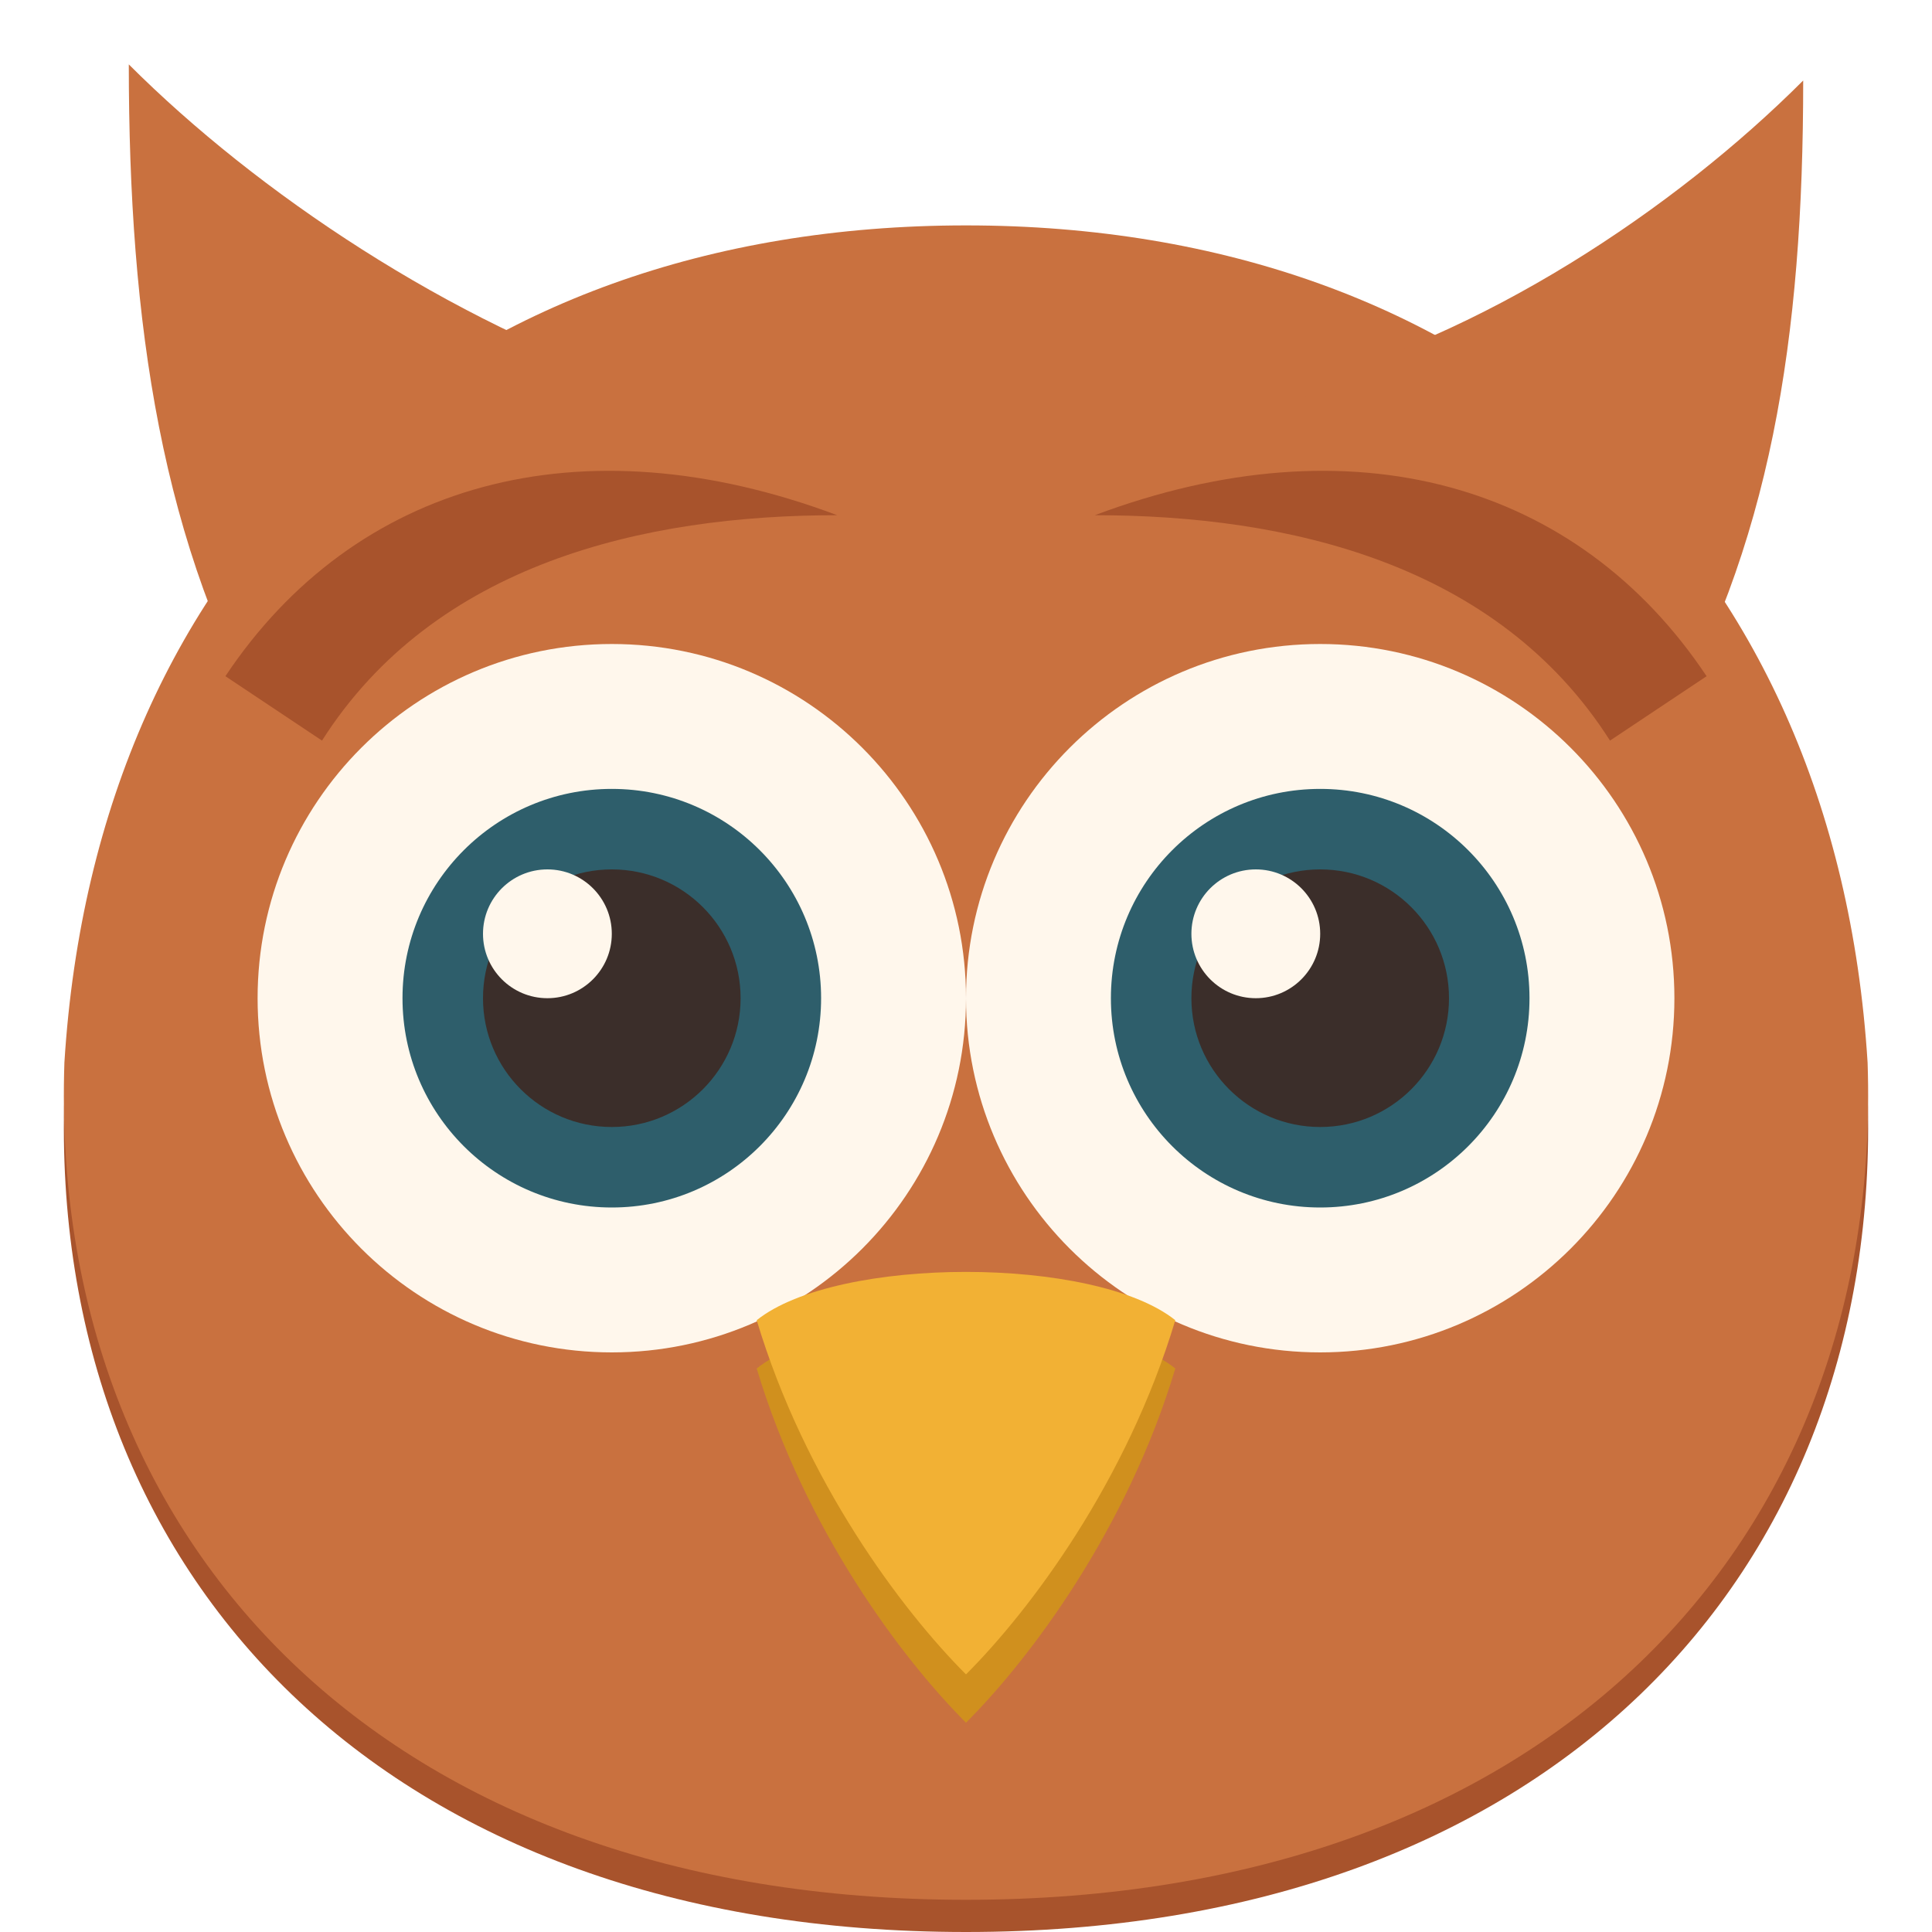
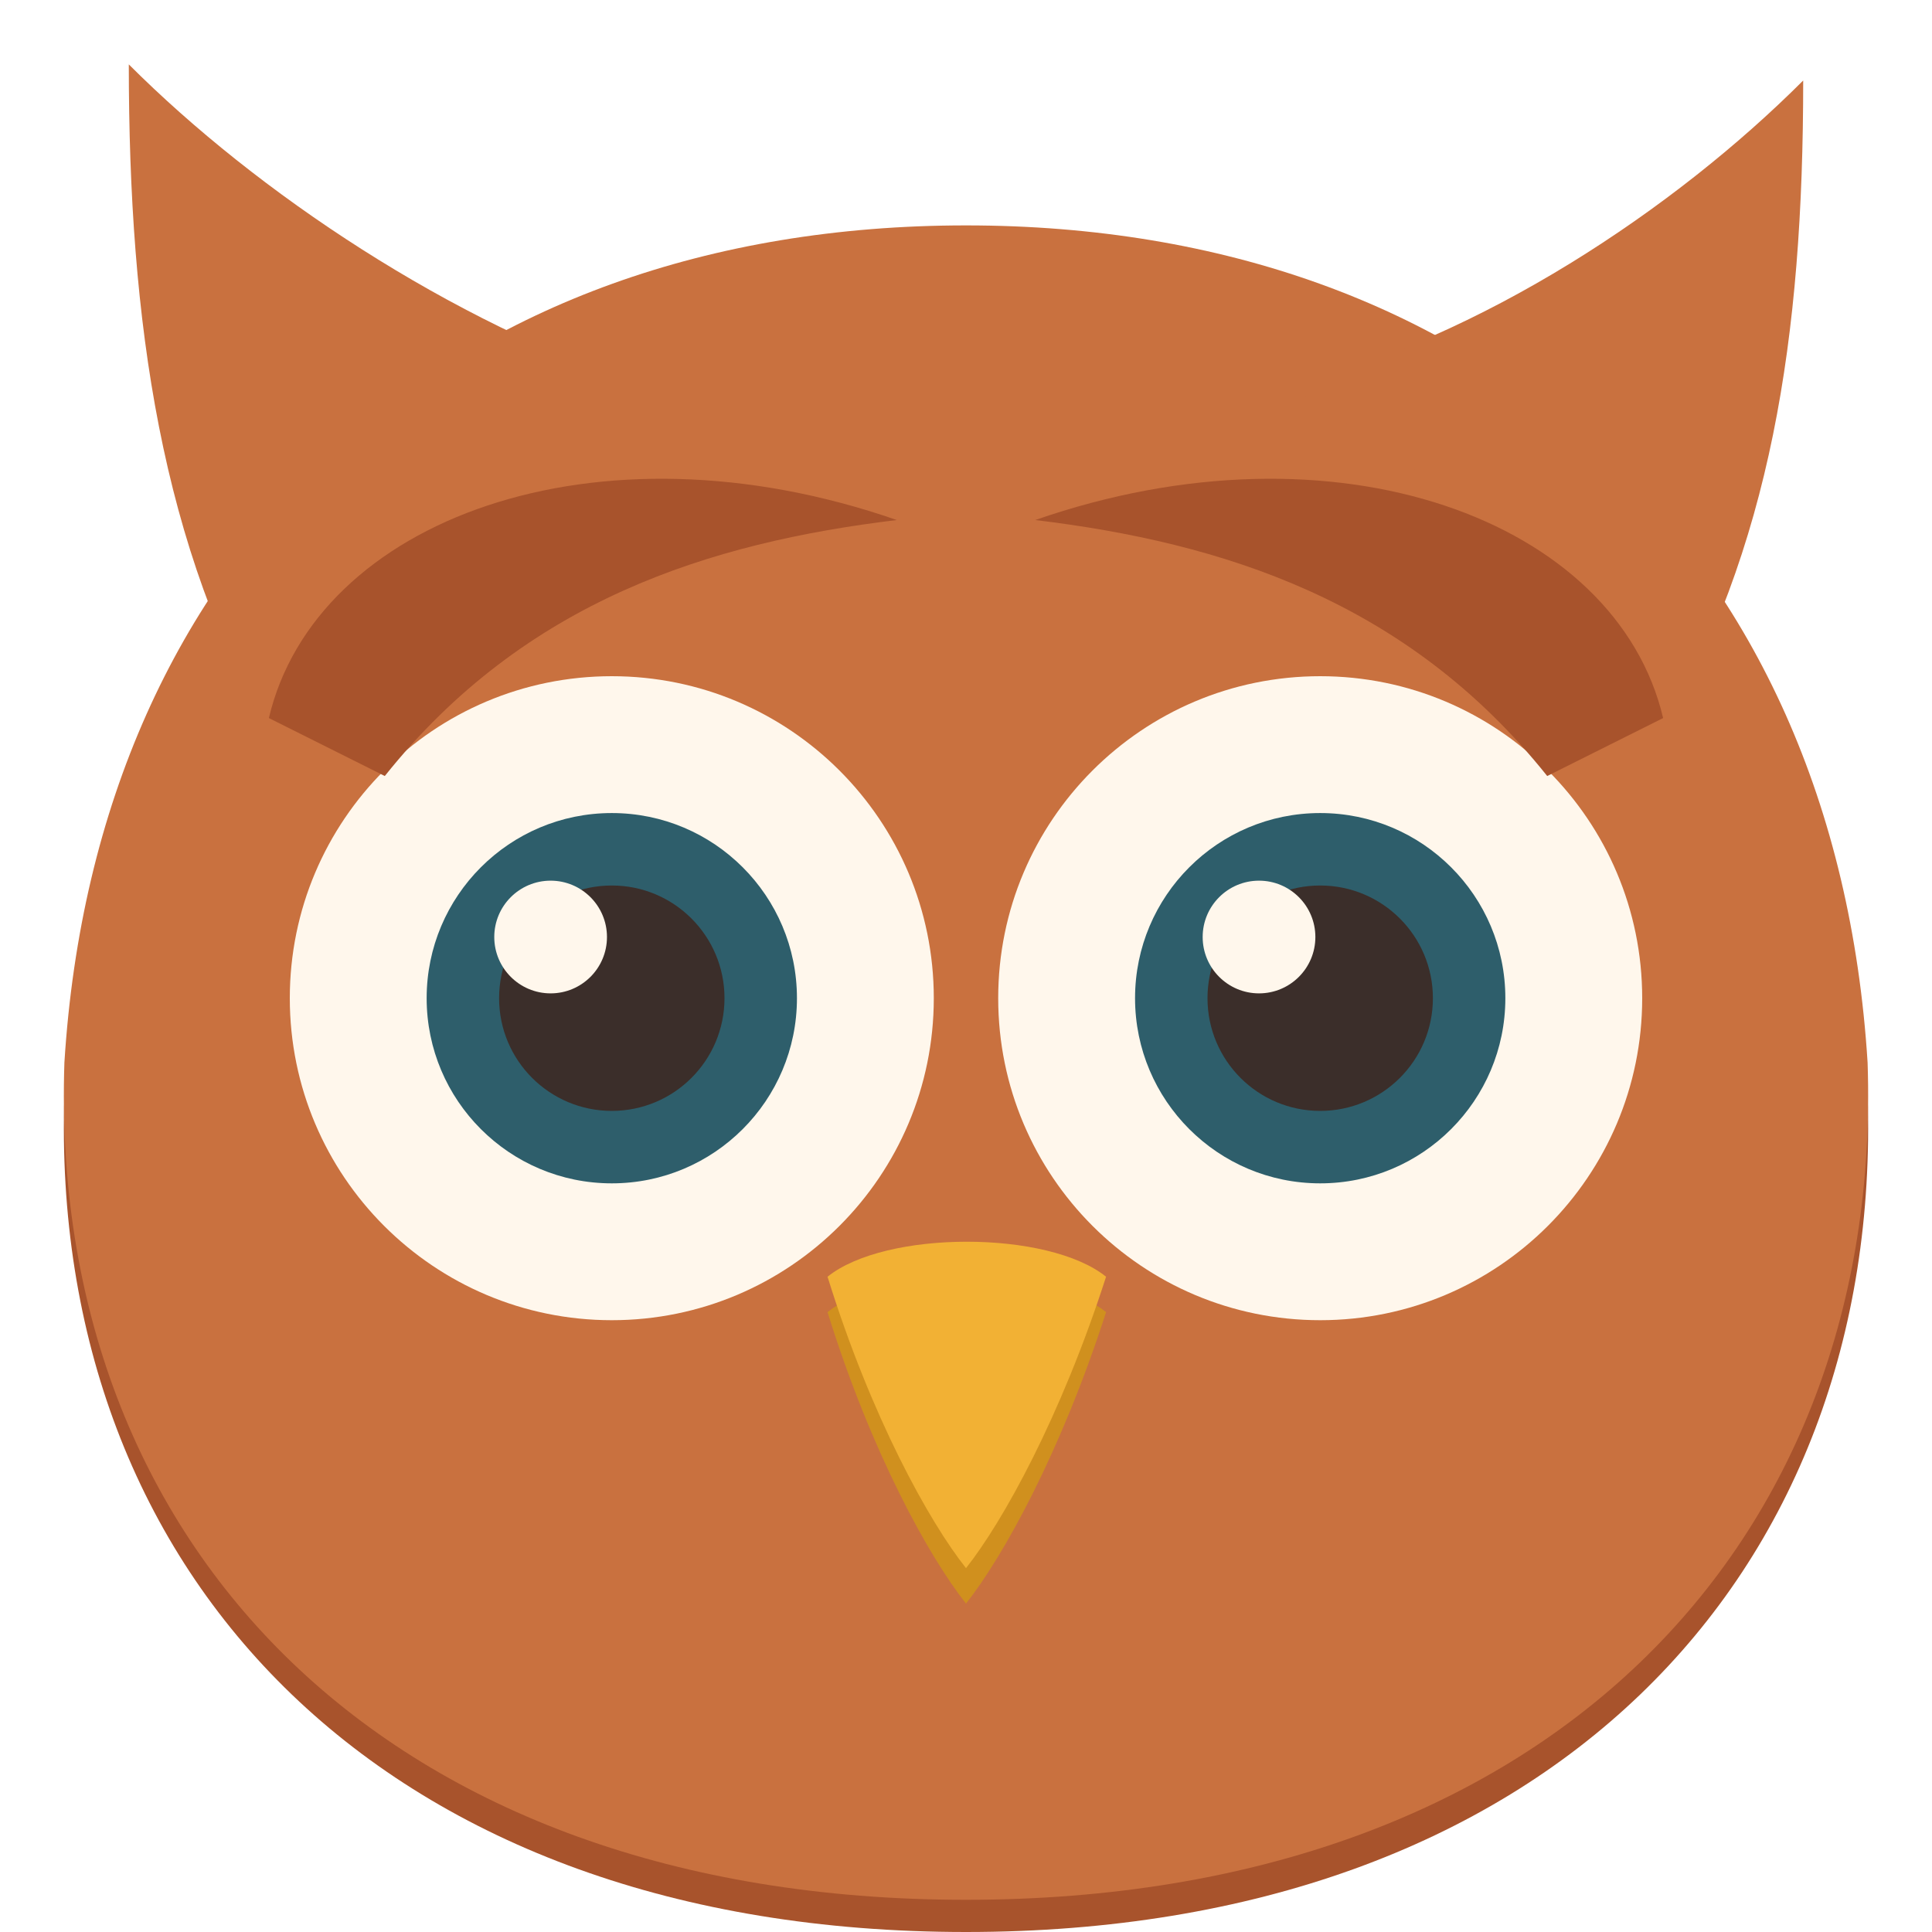
<svg xmlns="http://www.w3.org/2000/svg" viewBox="0 0 120 120" role="img" aria-label="Ollie the owl">
  <g id="shadow">
    <path d="M60 16C92 16 114 36 116 68C117 98 96 120 60 120C24 120 3 98 4 68C6 36 28 16 60 16Z" fill="#A8532C" />
  </g>
  <g id="body">
    <path d="M60 14C92 14 114 34 116 66C117 96 96 118 60 118C24 118 3 96 4 66C6 34 28 14 60 14Z" fill="#C9713F" />
  </g>
  <g id="face">
    <g id="ear-tufts">
      <path d="M8 4C16 12 28 20 40 24C30 30 21 37 17 46C10 34 8 20 8 4Z" fill="#C9713F" />
      <path d="M112 5C104 13 92 21 80 24C90 30 99 37 103 46C110 34 112 21 112 5Z" fill="#C9713F" />
    </g>
    <g id="eyes">
-       <circle cx="38" cy="62" r="22" fill="#FFF7EC" />
-       <circle cx="38" cy="62" r="13" fill="#2E5E6B" />
-       <circle cx="38" cy="62" r="8" fill="#3B2E2A" />
-       <circle cx="34" cy="58" r="4" fill="#FFF7EC" />
-       <circle cx="82" cy="62" r="22" fill="#FFF7EC" />
-       <circle cx="82" cy="62" r="13" fill="#2E5E6B" />
-       <circle cx="82" cy="62" r="8" fill="#3B2E2A" />
-       <circle cx="78" cy="58" r="4" fill="#FFF7EC" />
+       <circle cx="38" cy="62" r="20" fill="#FFF7EC" />
+       <circle cx="38" cy="62" r="11.5" fill="#2E5E6B" />
+       <circle cx="38" cy="62" r="7" fill="#3B2E2A" />
+       <circle cx="34.2" cy="58.2" r="3.5" fill="#FFF7EC" />
+       <circle cx="82" cy="62" r="20" fill="#FFF7EC" />
+       <circle cx="82" cy="62" r="11.5" fill="#2E5E6B" />
+       <circle cx="82" cy="62" r="7" fill="#3B2E2A" />
+       <circle cx="78.2" cy="58.2" r="3.5" fill="#FFF7EC" />
    </g>
    <g id="brows">
-       <path d="M14 42C22 30 36 26 52 32C40 32 27 35 20 46Z" fill="#A8532C" />
-       <path d="M106 42C98 30 84 26 68 32C80 32 93 35 100 46Z" fill="#A8532C" />
+       <path d="M16.7 44.6C19.6 32.3 37 25.8 55.7 32.3C44.1 33.7 32.6 37.3 23.9 48.2Z" fill="#A8532C" />
+       <path d="M103.3 44.6C100.4 32.3 83 25.8 64.3 32.3C75.9 33.7 87.4 37.3 96.1 48.2Z" fill="#A8532C" />
    </g>
    <g id="beak">
-       <path d="M47 85C52 81 68 81 73 85C70 95 64 103 60 107C56 103 50 95 47 85Z" fill="#D0901E" />
-       <path d="M47 82C52 78 68 78 73 82C70 92 64 100 60 104C56 100 50 92 47 82Z" fill="#F2B134" />
+       <path d="M51.4 81.5C55 78.6 65.1 78.6 68.7 81.5C65.9 90.2 62.3 96.7 60 99.6C57.7 96.7 54.1 90.2 51.4 81.5Z" fill="#D0901E" />
+       <path d="M51.4 79.3C55 76.4 65.1 76.4 68.7 79.3C65.9 88 62.3 94.5 60 97.4C57.7 94.5 54.1 88 51.4 79.3Z" fill="#F2B134" />
    </g>
  </g>
</svg>
